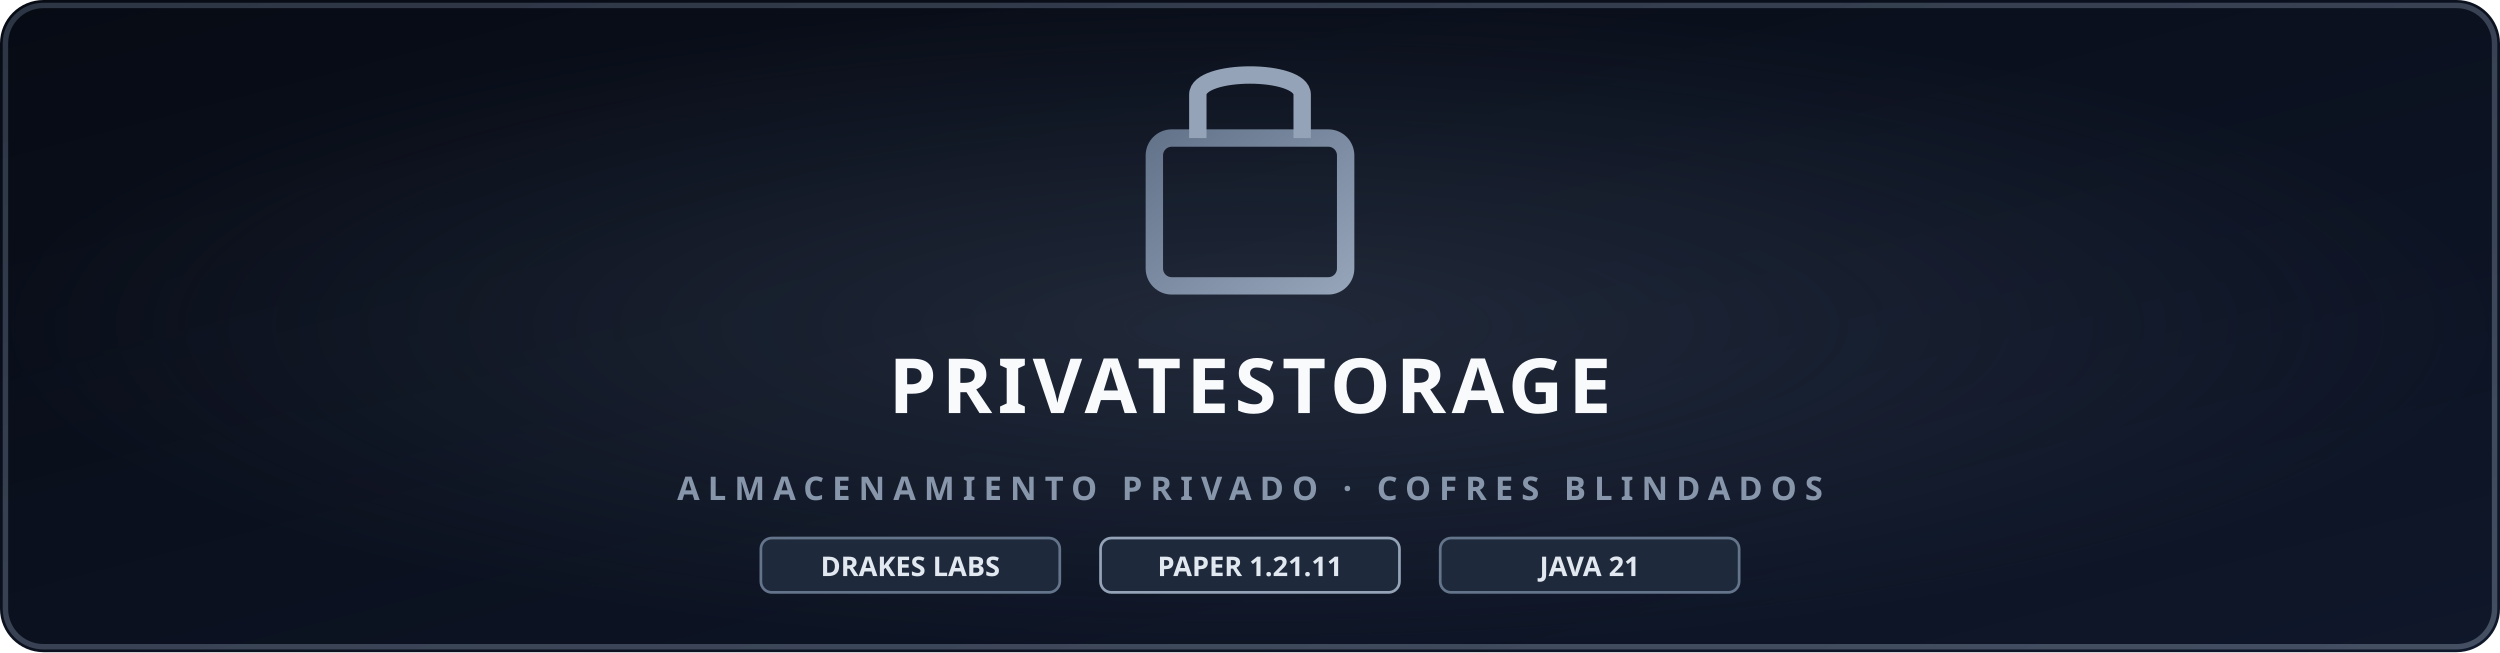
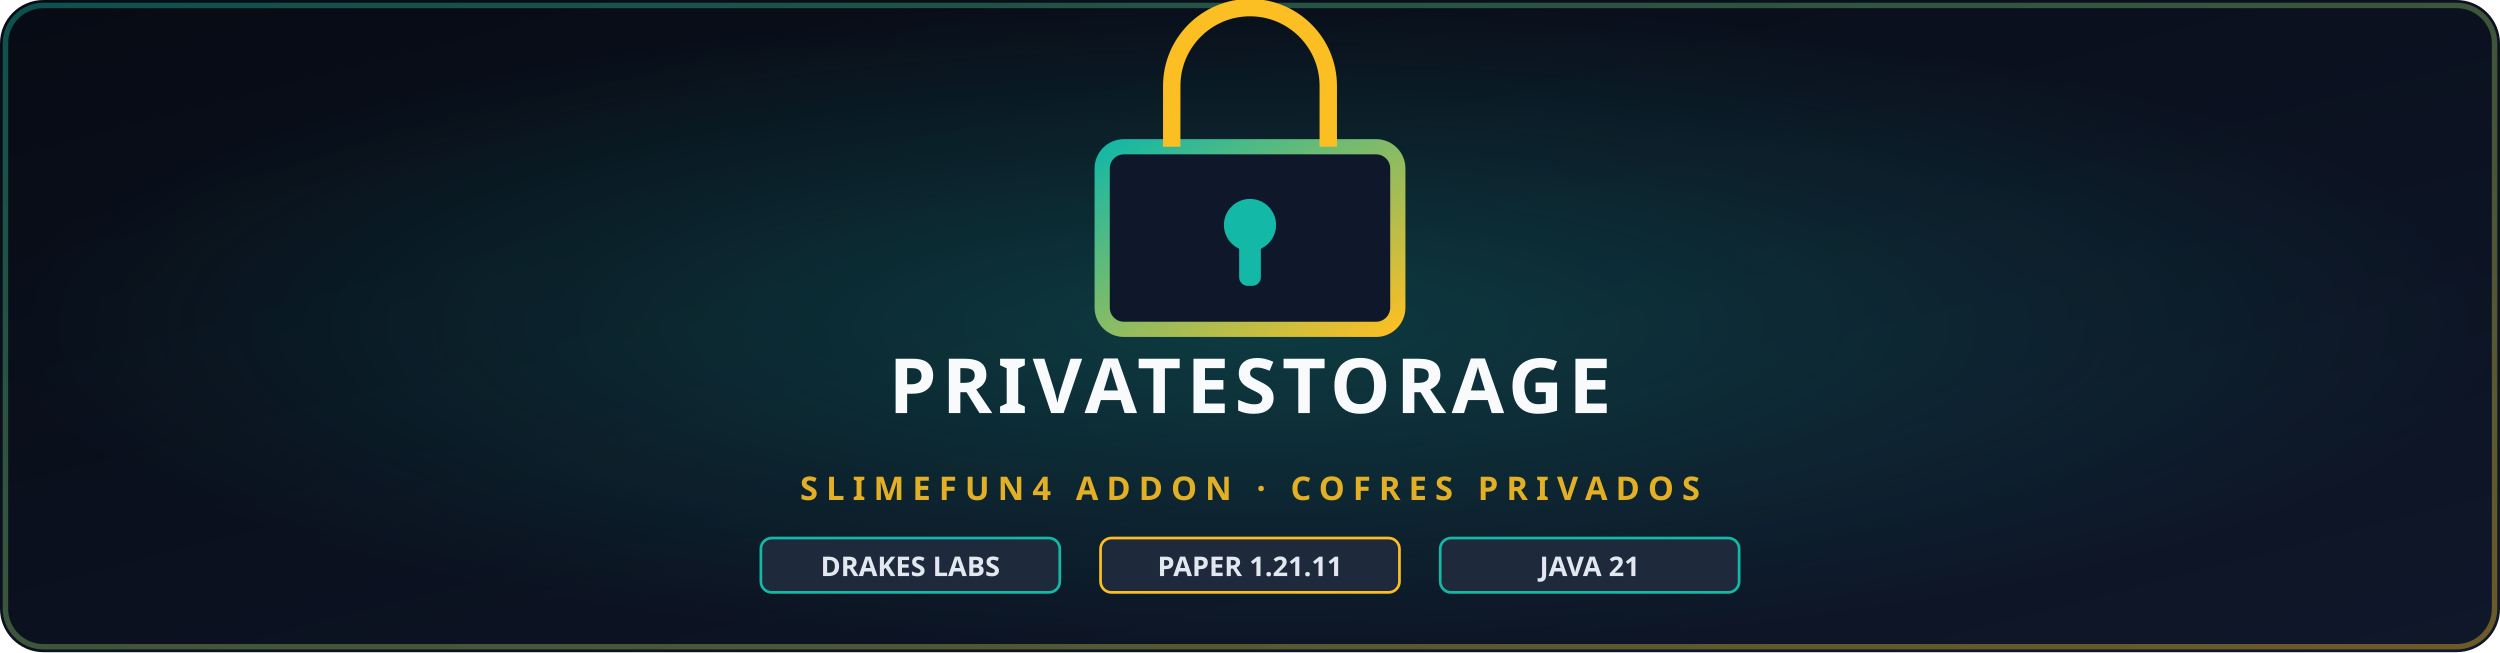
<svg xmlns="http://www.w3.org/2000/svg" viewBox="0 0 920 240" width="920" height="240" role="img" aria-label="PrivateStorage Banner">
  <defs>
    <linearGradient id="bFondo" x1="0" y1="0" x2="1" y2="1">
      <stop offset="0%" stop-color="#070B14" />
      <stop offset="100%" stop-color="#0F172A" />
    </linearGradient>
    <linearGradient id="acG" x1="0" y1="0" x2="1" y2="1">
-       <stop offset="0%" stop-color="#64748B" />
-       <stop offset="100%" stop-color="#94A3B8" />
+       <stop offset="0%" stop-color="#14B8A6" />
+       <stop offset="100%" stop-color="#FBBF24" />
    </linearGradient>
    <radialGradient id="bHalo" cx="50%" cy="50%" r="50%">
-       <stop offset="0%" stop-color="#64748B" stop-opacity="0.25" />
-       <stop offset="100%" stop-color="#64748B" stop-opacity="0" />
+       <stop offset="0%" stop-color="#14B8A6" stop-opacity="0.25" />
+       <stop offset="100%" stop-color="#14B8A6" stop-opacity="0" />
    </radialGradient>
  </defs>
  <rect width="920" height="240" rx="16" fill="url(#bFondo)" />
  <rect width="920" height="240" rx="16" fill="url(#bHalo)" />
  <rect x="2" y="2" width="916" height="236" rx="14" fill="none" stroke="url(#acG)" stroke-width="2" opacity="0.4" />
  <g transform="translate(460,70) scale(1.6)">
-     <rect x="-22" y="-12" width="44" height="34" rx="4" fill="none" stroke="url(#acG)" stroke-width="4" />
-     <path d="M-12,-12 L-12,-22 C-12,-28 12,-28 12,-22 L12,-12" stroke="#94A3B8" stroke-width="4" fill="none" />
+     <rect x="-34" y="-10" width="68" height="42" rx="5" fill="#0F172A" stroke="url(#acG)" stroke-width="3.5" />
+     <path d="M -18 -10 L -18 -24 A 18 18 0 0 1 18 -24 L 18 -10" fill="none" stroke="#FBBF24" stroke-width="4" />
+     <circle cx="0" cy="8" r="6" fill="#14B8A6">
+       <animate attributeName="opacity" values="1;0.4;1" dur="2.4s" repeatCount="indefinite" />
+     </circle>
+     <rect x="-2.5" y="8" width="5" height="14" rx="2" fill="#14B8A6" />
  </g>
  <text x="460" y="152" text-anchor="middle" font-family="'Segoe UI', system-ui, -apple-system, sans-serif" font-weight="900" font-size="28" fill="#F8FAFC" letter-spacing="2">
    PRIVATESTORAGE
  </text>
-   <text x="460" y="184" text-anchor="middle" font-family="'Segoe UI', system-ui, -apple-system, sans-serif" font-weight="700" font-size="12" fill="#94A3B8" letter-spacing="3" opacity="0.9">
-     ALMACENAMIENTO PRIVADO · COFRES BLINDADOS
+   <text x="460" y="184" text-anchor="middle" font-family="'Segoe UI', system-ui, -apple-system, sans-serif" font-weight="700" font-size="12" fill="#FBBF24" letter-spacing="3" opacity="0.9">
+     SLIMEFUN4 ADDON · COFRES PRIVADOS
  </text>
  <g transform="translate(460, 210)">
-     <rect x="-180" y="-12" width="110" height="20" rx="4" fill="#1E293B" stroke="#64748B" stroke-width="1" />
+     <rect x="-180" y="-12" width="110" height="20" rx="4" fill="#1E293B" stroke="#14B8A6" stroke-width="1" />
    <text x="-125" y="2" text-anchor="middle" font-family="sans-serif" font-size="10" font-weight="700" fill="#E2E8F0">DRAKES LABS</text>
-     <rect x="-55" y="-12" width="110" height="20" rx="4" fill="#1E293B" stroke="#94A3B8" stroke-width="1" />
+     <rect x="-55" y="-12" width="110" height="20" rx="4" fill="#1E293B" stroke="#FBBF24" stroke-width="1" />
    <text x="0" y="2" text-anchor="middle" font-family="sans-serif" font-size="10" font-weight="700" fill="#E2E8F0">PAPER 1.21.11</text>
-     <rect x="70" y="-12" width="110" height="20" rx="4" fill="#1E293B" stroke="#64748B" stroke-width="1" />
+     <rect x="70" y="-12" width="110" height="20" rx="4" fill="#1E293B" stroke="#14B8A6" stroke-width="1" />
    <text x="125" y="2" text-anchor="middle" font-family="sans-serif" font-size="10" font-weight="700" fill="#E2E8F0">JAVA 21</text>
  </g>
</svg>
